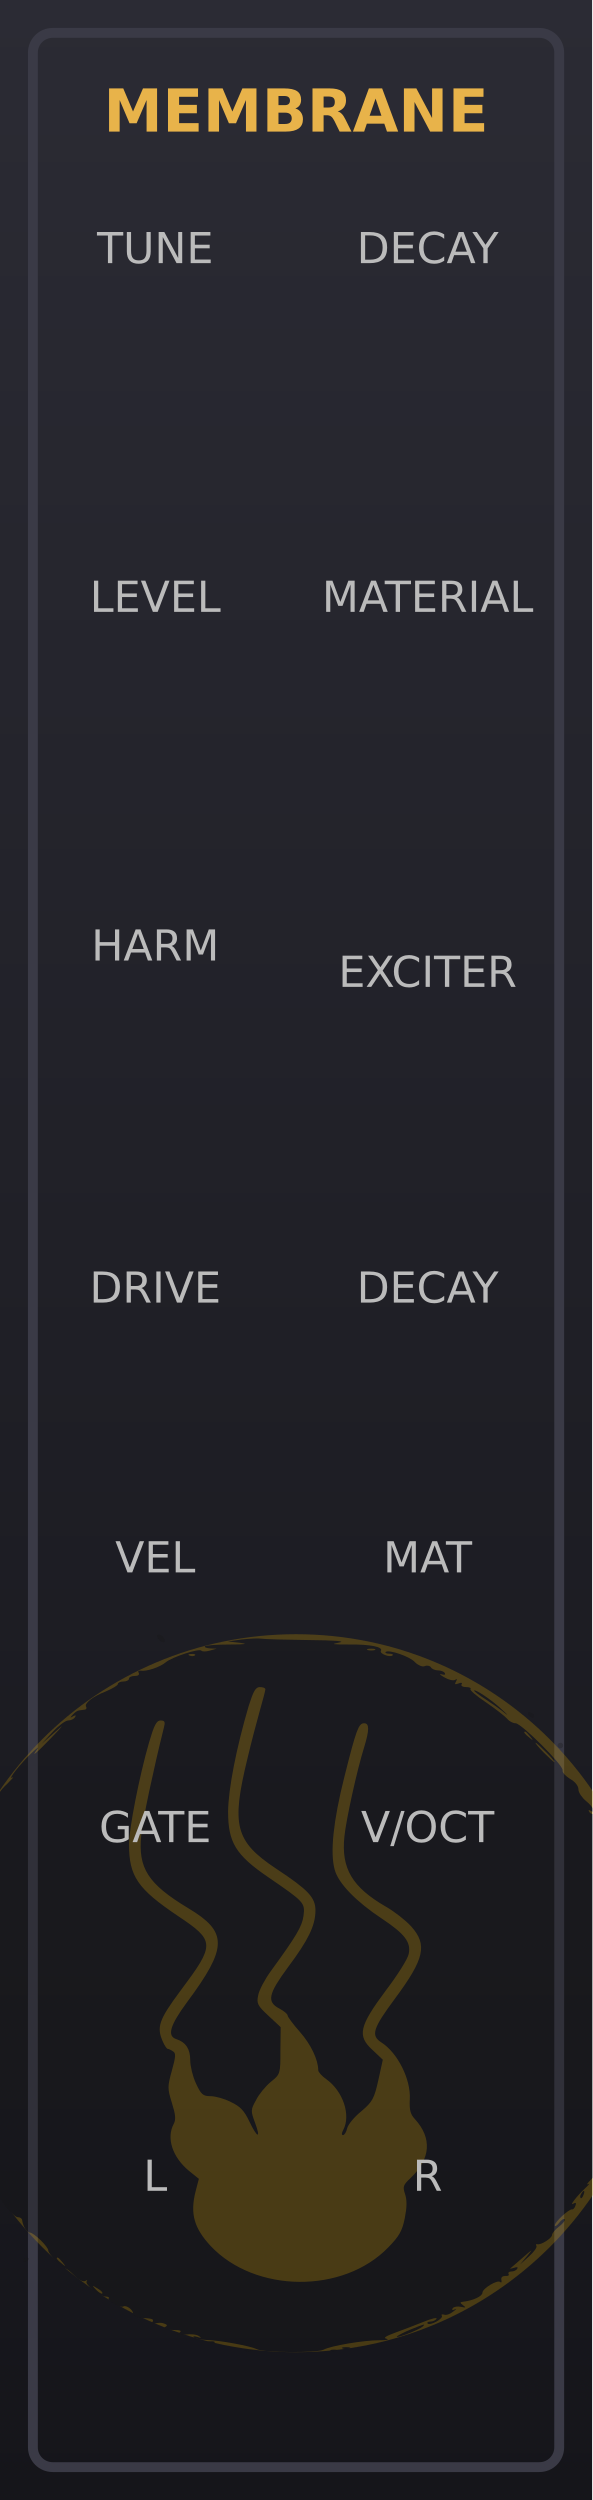
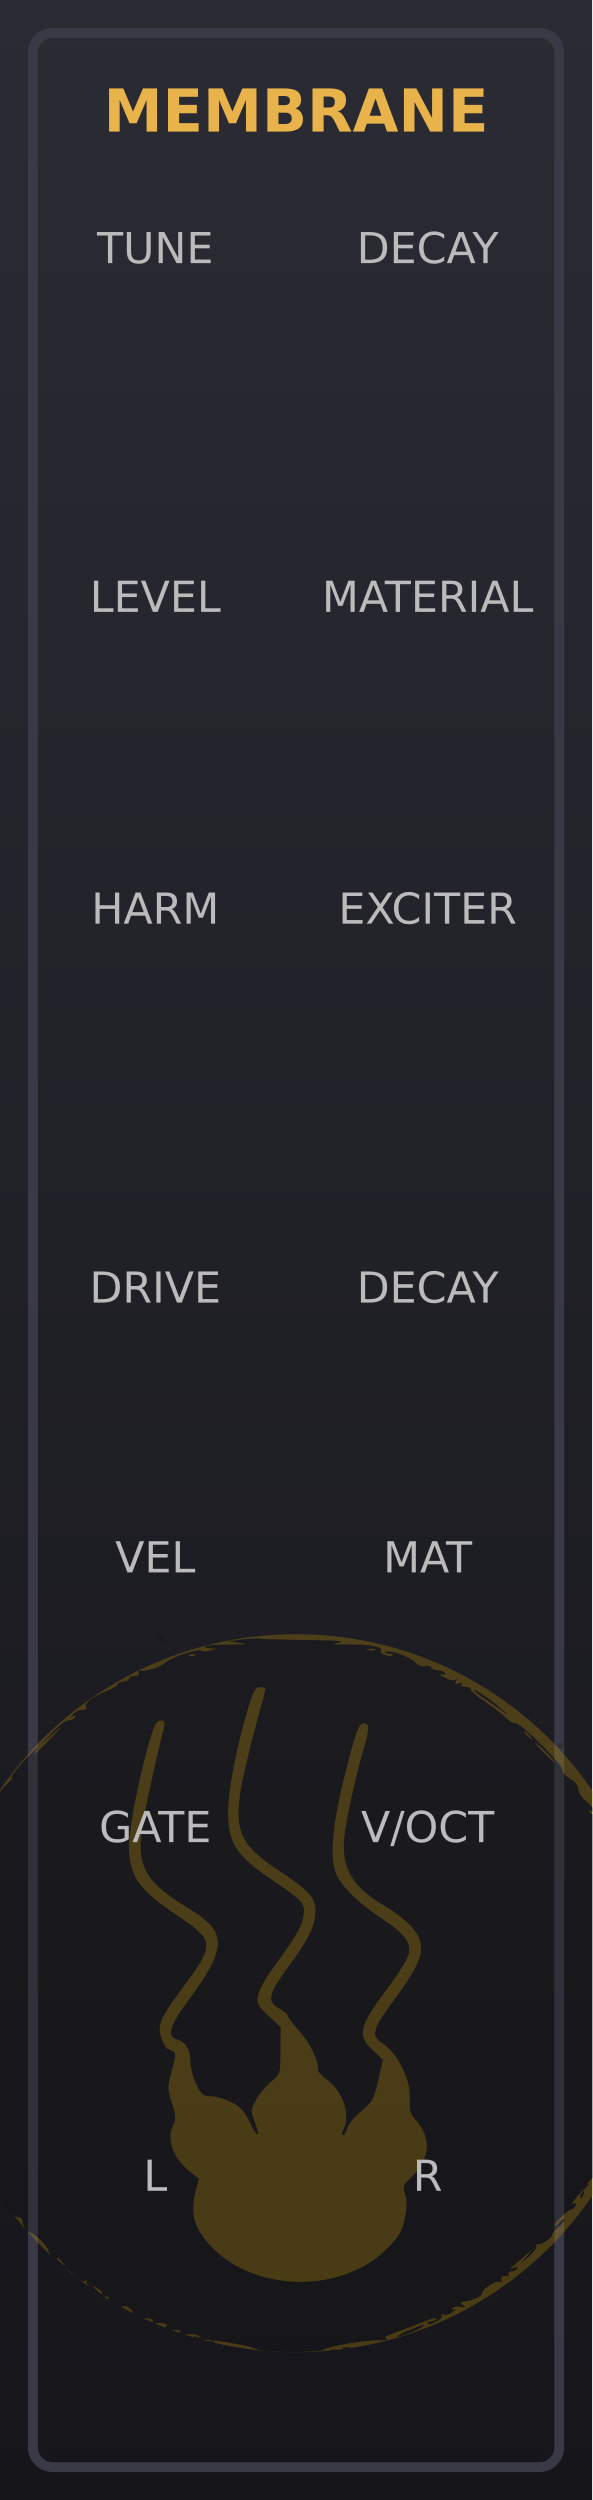
<svg xmlns="http://www.w3.org/2000/svg" width="90" height="380" viewBox="0 0 90 380">
  <defs>
    <linearGradient id="bg" x1="0" y1="0" x2="0" y2="1">
      <stop offset="0" stop-color="#2b2b34" />
      <stop offset="1" stop-color="#15151a" />
    </linearGradient>
  </defs>
  <rect x="0" y="0" width="90" height="380" fill="url(#bg)" />
  <rect x="5" y="5" width="80" height="370" rx="3" fill="none" stroke="#3a3a46" stroke-width="1.5" />
  <g opacity="0.28" transform="translate(-10,248.4) scale(0.423)">
    <circle cx="130" cy="129" r="129" fill="#C99700" />
    <g transform="translate(0,258) scale(0.1,-0.1)" fill="#141414" stroke="none">
      <path d="M802 2569 c2 -7 10 -15 17 -17 8 -3 12 1 9 9 -2 7 -10 15 -17 17 -8 3 -12 -1 -9 -9z" />
      <path d="M1105 2561 l-50 -7 45 -5 c30 -4 18 -6 -37 -6 -46 0 -86 -3 -90 -6 -3 -4 5 -7 18 -8 l24 -1 -25 -7 c-14 -4 -27 -4 -30 0 -7 9 -106 -23 -128 -42 -20 -17 -69 -34 -91 -30 -7 1 -10 -2 -6 -8 3 -7 -2 -11 -14 -11 -12 0 -21 -4 -21 -10 0 -5 -9 -10 -20 -10 -11 0 -20 -4 -20 -9 0 -5 -19 -16 -42 -26 -49 -19 -80 -44 -72 -56 3 -5 0 -10 -5 -10 -6 -1 -15 -2 -21 -3 -5 0 -15 -7 -22 -15 -11 -12 -11 -13 1 -6 9 5 12 4 7 -3 -4 -7 -15 -12 -25 -12 -9 0 -35 -19 -56 -42 l-40 -43 45 40 c40 35 39 33 -10 -18 -54 -56 -75 -74 -49 -39 7 9 -1 4 -19 -13 -40 -37 -91 -102 -71 -90 8 5 -1 -5 -18 -22 -29 -27 -37 -42 -35 -63 0 -3 -8 -17 -19 -30 l-20 -25 11 25 c11 24 10 24 -5 5 -8 -11 -13 -25 -11 -31 3 -7 -2 -15 -10 -18 -8 -3 -14 -12 -14 -21 0 -8 -4 -15 -10 -15 -5 0 -10 -12 -10 -27 0 -22 -2 -25 -10 -13 -8 12 -10 10 -11 -10 -1 -14 -2 -31 -2 -37 1 -7 -3 -11 -7 -8 -4 3 -11 -2 -14 -11 -9 -24 -7 -31 4 -14 5 8 10 11 10 5 0 -5 -4 -16 -9 -24 -7 -11 -11 -10 -19 5 -6 10 -14 16 -17 12 -4 -4 0 -14 8 -22 9 -9 13 -25 10 -37 -5 -16 -8 -18 -15 -7 -7 9 -8 8 -4 -6 4 -10 1 -26 -6 -34 -11 -13 -11 -14 1 -7 11 6 13 4 7 -11 -4 -10 -10 -35 -14 -54 -5 -33 -6 -34 -13 -10 -6 23 -7 23 -8 3 -1 -12 3 -24 9 -28 5 -3 6 -13 3 -21 -3 -9 -8 -11 -12 -6 -3 6 -6 -22 -6 -61 0 -43 -4 -71 -10 -70 -10 1 -12 -85 -5 -217 3 -61 3 -62 10 -25 7 37 7 38 9 8 0 -17 4 -39 8 -49 4 -10 2 -15 -3 -11 -5 3 -10 -3 -10 -13 0 -10 5 -18 10 -17 6 1 14 -18 17 -43 4 -25 12 -63 19 -85 7 -22 14 -57 15 -79 2 -21 7 -41 11 -45 4 -3 4 5 1 17 -9 37 4 18 30 -45 24 -58 31 -78 32 -99 1 -6 13 -24 29 -39 15 -16 21 -25 14 -21 -11 7 -11 4 -1 -12 7 -12 17 -18 23 -15 5 3 6 1 2 -5 -8 -13 55 -97 75 -97 7 0 14 -4 15 -10 2 -20 16 -45 27 -45 15 0 67 -51 67 -65 0 -12 51 -65 63 -65 3 0 18 -11 32 -26 14 -14 30 -22 38 -18 6 4 9 4 5 -1 -9 -10 45 -55 68 -55 9 0 14 -3 11 -7 -8 -7 42 -35 52 -29 11 7 36 -12 36 -26 0 -7 9 -13 20 -14 50 -3 56 -4 49 -16 -5 -8 -2 -9 9 -5 10 3 24 4 33 0 13 -5 13 -7 2 -14 -8 -6 1 -9 27 -9 31 0 37 -3 25 -11 -11 -8 -6 -9 21 -6 20 3 42 1 50 -5 11 -7 9 -8 -6 -3 -11 3 -16 3 -12 -2 5 -4 25 -8 45 -9 47 -1 160 -22 181 -33 24 -13 217 -14 240 -2 26 14 144 34 201 34 25 0 36 2 26 5 -14 3 -5 9 30 22 27 10 73 27 102 39 29 12 51 17 47 11 -3 -5 -13 -10 -22 -10 -9 0 -13 -3 -10 -7 9 -9 58 18 51 28 -3 5 1 6 8 4 8 -3 22 2 33 11 11 8 14 12 6 8 -9 -4 -12 -3 -8 4 4 5 17 8 30 5 18 -4 19 -3 7 6 -11 8 -11 11 -2 12 38 4 72 20 72 33 0 15 55 48 64 38 4 -4 6 0 4 8 -2 9 4 14 14 14 10 -1 15 2 12 7 -3 5 2 9 10 9 8 0 18 4 21 10 4 6 -1 7 -12 3 -10 -3 -16 -4 -13 -2 3 2 23 20 45 39 37 32 38 33 15 5 l-25 -30 32 29 c18 16 30 33 27 38 -3 5 -2 7 3 6 13 -4 53 22 53 33 0 6 11 20 26 31 14 11 23 23 19 26 -3 3 -12 -3 -20 -14 -8 -10 -15 -14 -15 -8 0 12 52 60 62 57 3 -1 9 4 12 13 4 10 2 13 -7 8 -17 -11 11 26 42 55 14 13 19 20 11 15 -8 -4 -3 4 13 19 27 26 37 44 16 32 -6 -4 -5 2 2 14 8 12 16 16 20 10 6 -11 20 27 25 70 4 30 14 41 14 15 1 -13 6 -8 15 15 19 43 19 49 -1 25 -15 -17 -15 -17 0 8 9 15 16 35 16 45 0 15 2 16 10 3 8 -12 10 -11 8 5 0 11 0 31 1 45 1 20 3 22 12 10 7 -11 9 -7 8 20 -2 51 0 62 9 56 5 -3 10 20 11 51 1 31 5 61 8 67 10 16 3 315 -8 374 -6 30 -8 66 -5 80 5 20 4 23 -4 12 -8 -12 -10 -9 -11 15 -1 17 -1 39 0 50 1 15 0 17 -7 7 -7 -11 -11 -8 -16 11 -3 14 -9 33 -12 44 -5 15 -4 15 5 3 14 -20 14 -7 0 24 -7 14 -16 23 -22 19 -6 -3 -7 -1 -3 5 4 7 1 24 -7 39 -8 16 -26 54 -41 86 -14 32 -30 55 -35 52 -5 -3 -13 0 -17 6 -4 8 -3 9 4 5 24 -15 11 13 -15 34 -15 12 -28 31 -28 42 0 13 -12 28 -30 38 -16 10 -29 23 -27 31 4 17 -148 169 -169 169 -9 0 -23 7 -30 16 -8 9 -42 36 -76 59 -35 23 -60 45 -56 48 3 4 -4 7 -16 7 -12 0 -19 4 -16 10 4 6 -1 7 -11 3 -13 -5 -15 -3 -9 7 5 9 4 11 -3 6 -6 -4 -24 0 -39 9 -16 9 -20 14 -10 11 11 -3 15 -2 12 4 -3 6 -15 10 -25 10 -10 0 -22 5 -25 11 -4 6 -14 8 -23 4 -8 -3 -23 3 -34 14 -18 21 -95 47 -106 37 -3 -3 3 -6 13 -6 10 0 16 -3 12 -6 -8 -9 -48 6 -42 16 9 14 -36 24 -115 23 -60 0 -67 1 -35 7 26 5 -14 8 -110 9 -82 1 -159 3 -170 5 -11 2 -42 0 -70 -3z m478 -38 c-7 -2 -19 -2 -25 0 -7 3 -2 5 12 5 14 0 19 -2 13 -5z m-646 -19 c-3 -3 -12 -4 -19 -1 -8 3 -5 6 6 6 11 1 17 -2 13 -5z m253 -122 c0 -4 -9 -39 -20 -77 -11 -39 -31 -115 -44 -170 -59 -242 -45 -299 102 -397 118 -78 142 -104 142 -152 -1 -54 -25 -104 -99 -203 -70 -95 -77 -124 -31 -148 17 -9 30 -20 30 -25 0 -5 20 -32 44 -59 39 -44 66 -100 66 -138 0 -6 13 -21 29 -32 60 -43 89 -129 61 -182 -6 -11 -7 -19 -1 -19 5 0 12 11 15 25 3 13 26 41 51 61 40 34 46 45 61 112 l16 73 -37 35 c-56 51 -48 85 48 214 42 55 79 114 82 131 9 42 -14 72 -95 126 -94 62 -158 128 -171 177 -17 61 -5 175 35 334 43 171 51 192 71 192 19 0 19 -24 0 -86 -26 -83 -65 -261 -71 -321 -12 -115 28 -182 149 -252 30 -17 71 -49 91 -71 59 -66 48 -116 -58 -259 -80 -108 -88 -133 -49 -158 58 -37 106 -132 102 -204 -2 -38 2 -54 18 -71 63 -69 57 -143 -15 -212 -27 -25 -29 -31 -20 -58 7 -21 7 -46 -1 -86 -9 -46 -20 -65 -59 -105 -162 -168 -479 -165 -639 5 -59 64 -74 115 -54 195 l12 46 -36 29 c-59 49 -82 118 -54 169 8 15 6 34 -7 75 -16 52 -16 58 0 116 14 50 15 63 4 69 -7 5 -16 9 -19 9 -3 0 -11 11 -17 25 -24 53 -15 79 63 184 125 167 125 179 -10 269 -144 97 -175 142 -175 257 0 56 37 245 72 366 18 62 27 79 41 79 16 0 18 -5 12 -27 -37 -148 -76 -331 -81 -385 -12 -119 24 -175 168 -262 144 -86 143 -141 -4 -339 -61 -83 -72 -121 -38 -132 34 -11 50 -35 50 -76 0 -21 9 -59 21 -84 18 -39 25 -45 52 -45 17 0 50 -9 73 -21 34 -16 48 -31 66 -69 29 -61 43 -65 21 -6 -16 43 -16 47 3 81 10 21 34 50 53 66 35 28 35 29 35 113 l1 84 -44 41 c-39 36 -43 44 -37 73 3 18 24 58 46 88 91 125 112 160 117 198 6 47 3 50 -127 139 -117 80 -144 125 -144 236 1 81 29 226 74 379 17 54 25 68 40 68 11 0 20 -3 20 -8z m951 -169 c13 -16 12 -17 -3 -4 -17 13 -22 21 -14 21 2 0 10 -8 17 -17z m59 -58 c19 -19 32 -35 29 -35 -3 0 -20 16 -39 35 -19 19 -32 35 -29 35 3 0 20 -16 39 -35z m200 -275 c11 -22 18 -40 15 -40 -2 0 -14 18 -25 40 -11 22 -18 40 -15 40 2 0 14 -18 25 -40z m-1939 -1557 c13 -16 12 -17 -3 -4 -17 13 -22 21 -14 21 2 0 10 -8 17 -17z m143 -112 c-2 -3 -12 3 -22 13 -16 17 -16 18 5 5 12 -7 20 -15 17 -18z" />
      <path d="M1940 2377 c0 -2 19 -17 43 -32 23 -15 54 -37 68 -49 14 -11 9 -5 -12 14 -34 33 -99 76 -99 67z" />
      <path d="M2135 2290 c3 -5 11 -10 16 -10 6 0 7 5 4 10 -3 6 -11 10 -16 10 -6 0 -7 -4 -4 -10z" />
      <path d="M2240 2180 c0 -5 5 -10 10 -10 6 0 10 5 10 10 0 6 -4 10 -10 10 -5 0 -10 -4 -10 -10z" />
      <path d="M10 1770 c0 -5 5 -10 10 -10 6 0 10 5 10 10 0 6 -4 10 -10 10 -5 0 -10 -4 -10 -10z" />
      <path d="M41 1604 c0 -11 3 -14 6 -6 3 7 2 16 -1 19 -3 4 -6 -2 -5 -13z" />
      <path d="M2542 1485 c0 -16 2 -22 5 -12 2 9 2 23 0 30 -3 6 -5 -1 -5 -18z" />
      <path d="M13 1445 c0 -22 2 -30 4 -17 2 12 2 30 0 40 -3 9 -5 -1 -4 -23z" />
      <path d="M2552 1415 c0 -16 2 -22 5 -12 2 9 2 23 0 30 -3 6 -5 -1 -5 -18z" />
      <path d="M2552 1360 c0 -14 2 -19 5 -12 2 6 2 18 0 25 -3 6 -5 1 -5 -13z" />
      <path d="M2552 1250 c0 -14 2 -19 5 -12 2 6 2 18 0 25 -3 6 -5 1 -5 -13z" />
      <path d="M2541 1094 c0 -11 3 -14 6 -6 3 7 2 16 -1 19 -3 4 -6 -2 -5 -13z" />
      <path d="M32 1015 c0 -16 2 -22 5 -12 2 9 2 23 0 30 -3 6 -5 -1 -5 -18z" />
      <path d="M2580 1020 c0 -5 5 -10 10 -10 6 0 10 5 10 10 0 6 -4 10 -10 10 -5 0 -10 -4 -10 -10z" />
      <path d="M48 929 c2 -16 7 -31 11 -34 4 -2 5 9 3 26 -2 16 -7 31 -11 34 -4 2 -5 -9 -3 -26z" />
      <path d="M110 761 c0 -6 4 -13 10 -16 6 -3 7 1 4 9 -7 18 -14 21 -14 7z" />
      <path d="M2325 569 c-4 -6 -5 -12 -2 -15 2 -3 7 2 10 11 7 17 1 20 -8 4z" />
      <path d="M160 490 c0 -5 5 -10 10 -10 6 0 10 5 10 10 0 6 -4 10 -10 10 -5 0 -10 -4 -10 -10z" />
      <path d="M320 329 c0 -5 5 -7 10 -4 6 3 10 8 10 11 0 2 -4 4 -10 4 -5 0 -10 -5 -10 -11z" />
      <path d="M1713 82 c-23 -9 -45 -21 -50 -25 -10 -11 79 23 92 35 12 11 7 10 -42 -10z" />
      <path d="M988 33 c7 -3 16 -2 19 1 4 3 -2 6 -13 5 -11 0 -14 -3 -6 -6z" />
      <path d="M1468 13 c6 -2 18 -2 25 0 6 3 1 5 -13 5 -14 0 -19 -2 -12 -5z" />
      <path d="M1118 3 c6 -2 18 -2 25 0 6 3 1 5 -13 5 -14 0 -19 -2 -12 -5z" />
      <path d="M1428 3 c7 -3 16 -2 19 1 4 3 -2 6 -13 5 -11 0 -14 -3 -6 -6z" />
    </g>
  </g>
  <text x="45" y="20" text-anchor="middle" font-family="DejaVu Sans" font-weight="bold" font-size="9" fill="#e8b34a">MEMBRANE</text>
  <text x="23.6" y="40" text-anchor="middle" font-family="DejaVu Sans" font-size="6.5" fill="#bbbbbb">TUNE</text>
  <text x="65" y="40" text-anchor="middle" font-family="DejaVu Sans" font-size="6.5" fill="#bbbbbb">DECAY</text>
  <text x="23.6" y="93" text-anchor="middle" font-family="DejaVu Sans" font-size="6.5" fill="#bbbbbb">LEVEL</text>
  <text x="65" y="93" text-anchor="middle" font-family="DejaVu Sans" font-size="6.5" fill="#bbbbbb">MATERIAL</text>
-   <text x="23.6" y="146" text-anchor="middle" font-family="DejaVu Sans" font-size="6.5" fill="#bbbbbb">HARM</text>
-   <text x="65" y="150" text-anchor="middle" font-family="DejaVu Sans" font-size="6.5" fill="#bbbbbb">EXCITER</text>
+   <text x="23.6" y="140.4" text-anchor="middle" font-family="DejaVu Sans" font-size="6.5" fill="#bbbbbb">HARM</text>
+   <text x="65" y="140.4" text-anchor="middle" font-family="DejaVu Sans" font-size="6.5" fill="#bbbbbb">EXCITER</text>
  <text x="23.6" y="198" text-anchor="middle" font-family="DejaVu Sans" font-size="6.5" fill="#bbbbbb">DRIVE</text>
  <text x="65" y="198" text-anchor="middle" font-family="DejaVu Sans" font-size="6.5" fill="#bbbbbb">DECAY</text>
  <text x="23.6" y="239" text-anchor="middle" font-family="DejaVu Sans" font-size="6.5" fill="#bbbbbb">VEL</text>
  <text x="65" y="239" text-anchor="middle" font-family="DejaVu Sans" font-size="6.5" fill="#bbbbbb">MAT</text>
  <text x="23.6" y="280" text-anchor="middle" font-family="DejaVu Sans" font-size="6.5" fill="#bbbbbb">GATE</text>
  <text x="65" y="280" text-anchor="middle" font-family="DejaVu Sans" font-size="6.5" fill="#bbbbbb">V/OCT</text>
  <text x="23.6" y="333" text-anchor="middle" font-family="DejaVu Sans" font-size="6.5" fill="#bbbbbb">L</text>
  <text x="65" y="333" text-anchor="middle" font-family="DejaVu Sans" font-size="6.5" fill="#bbbbbb">R</text>
</svg>
